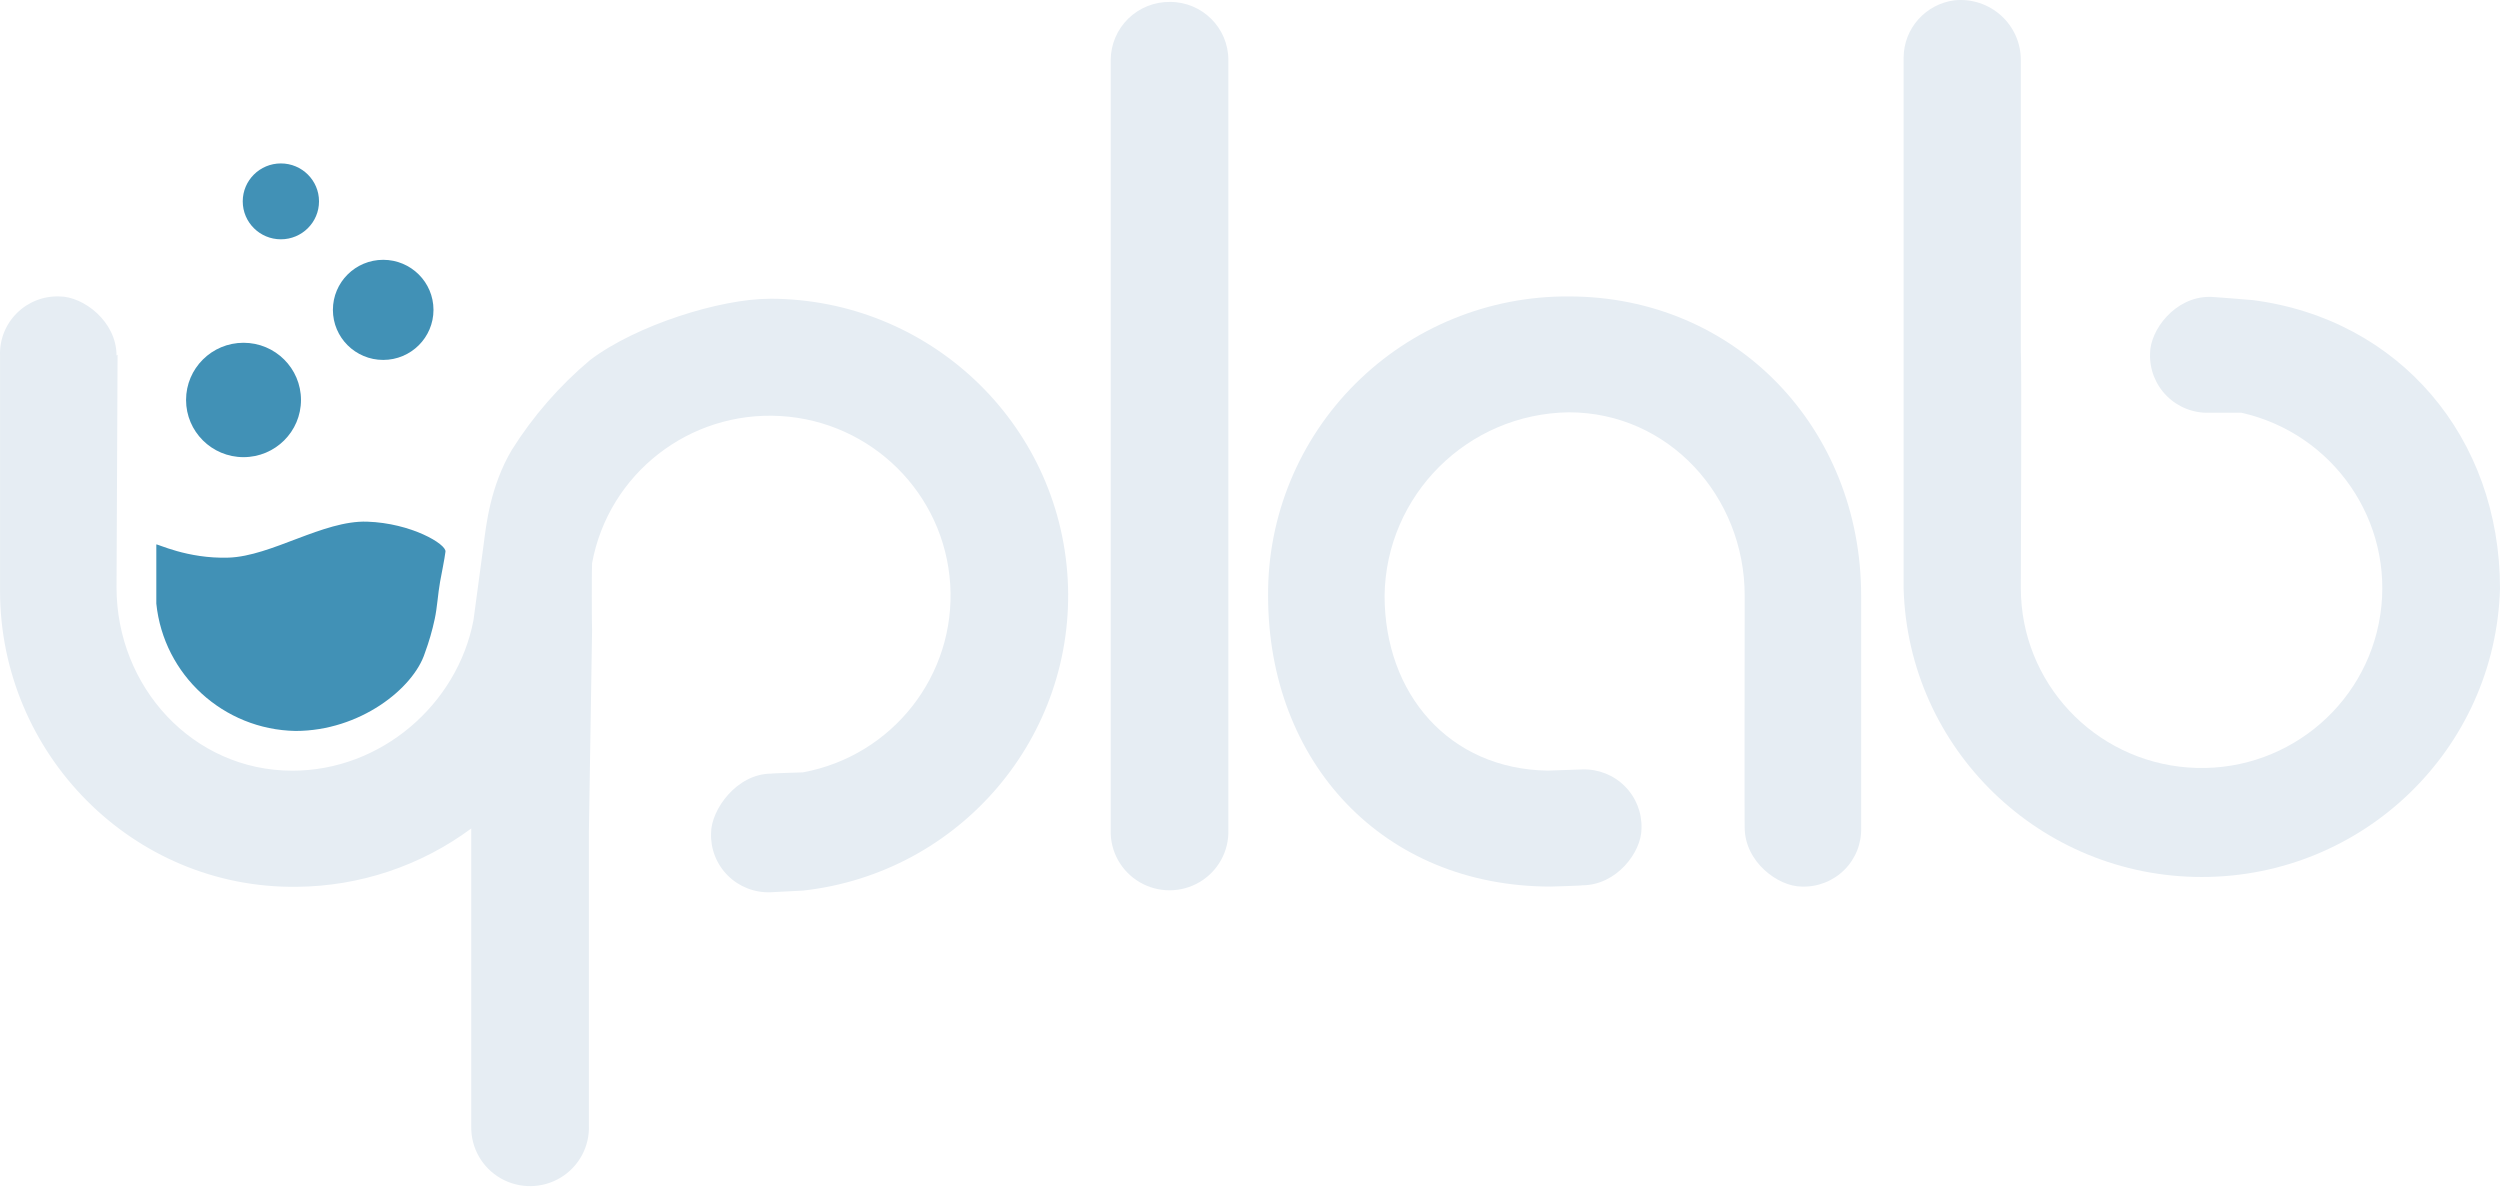
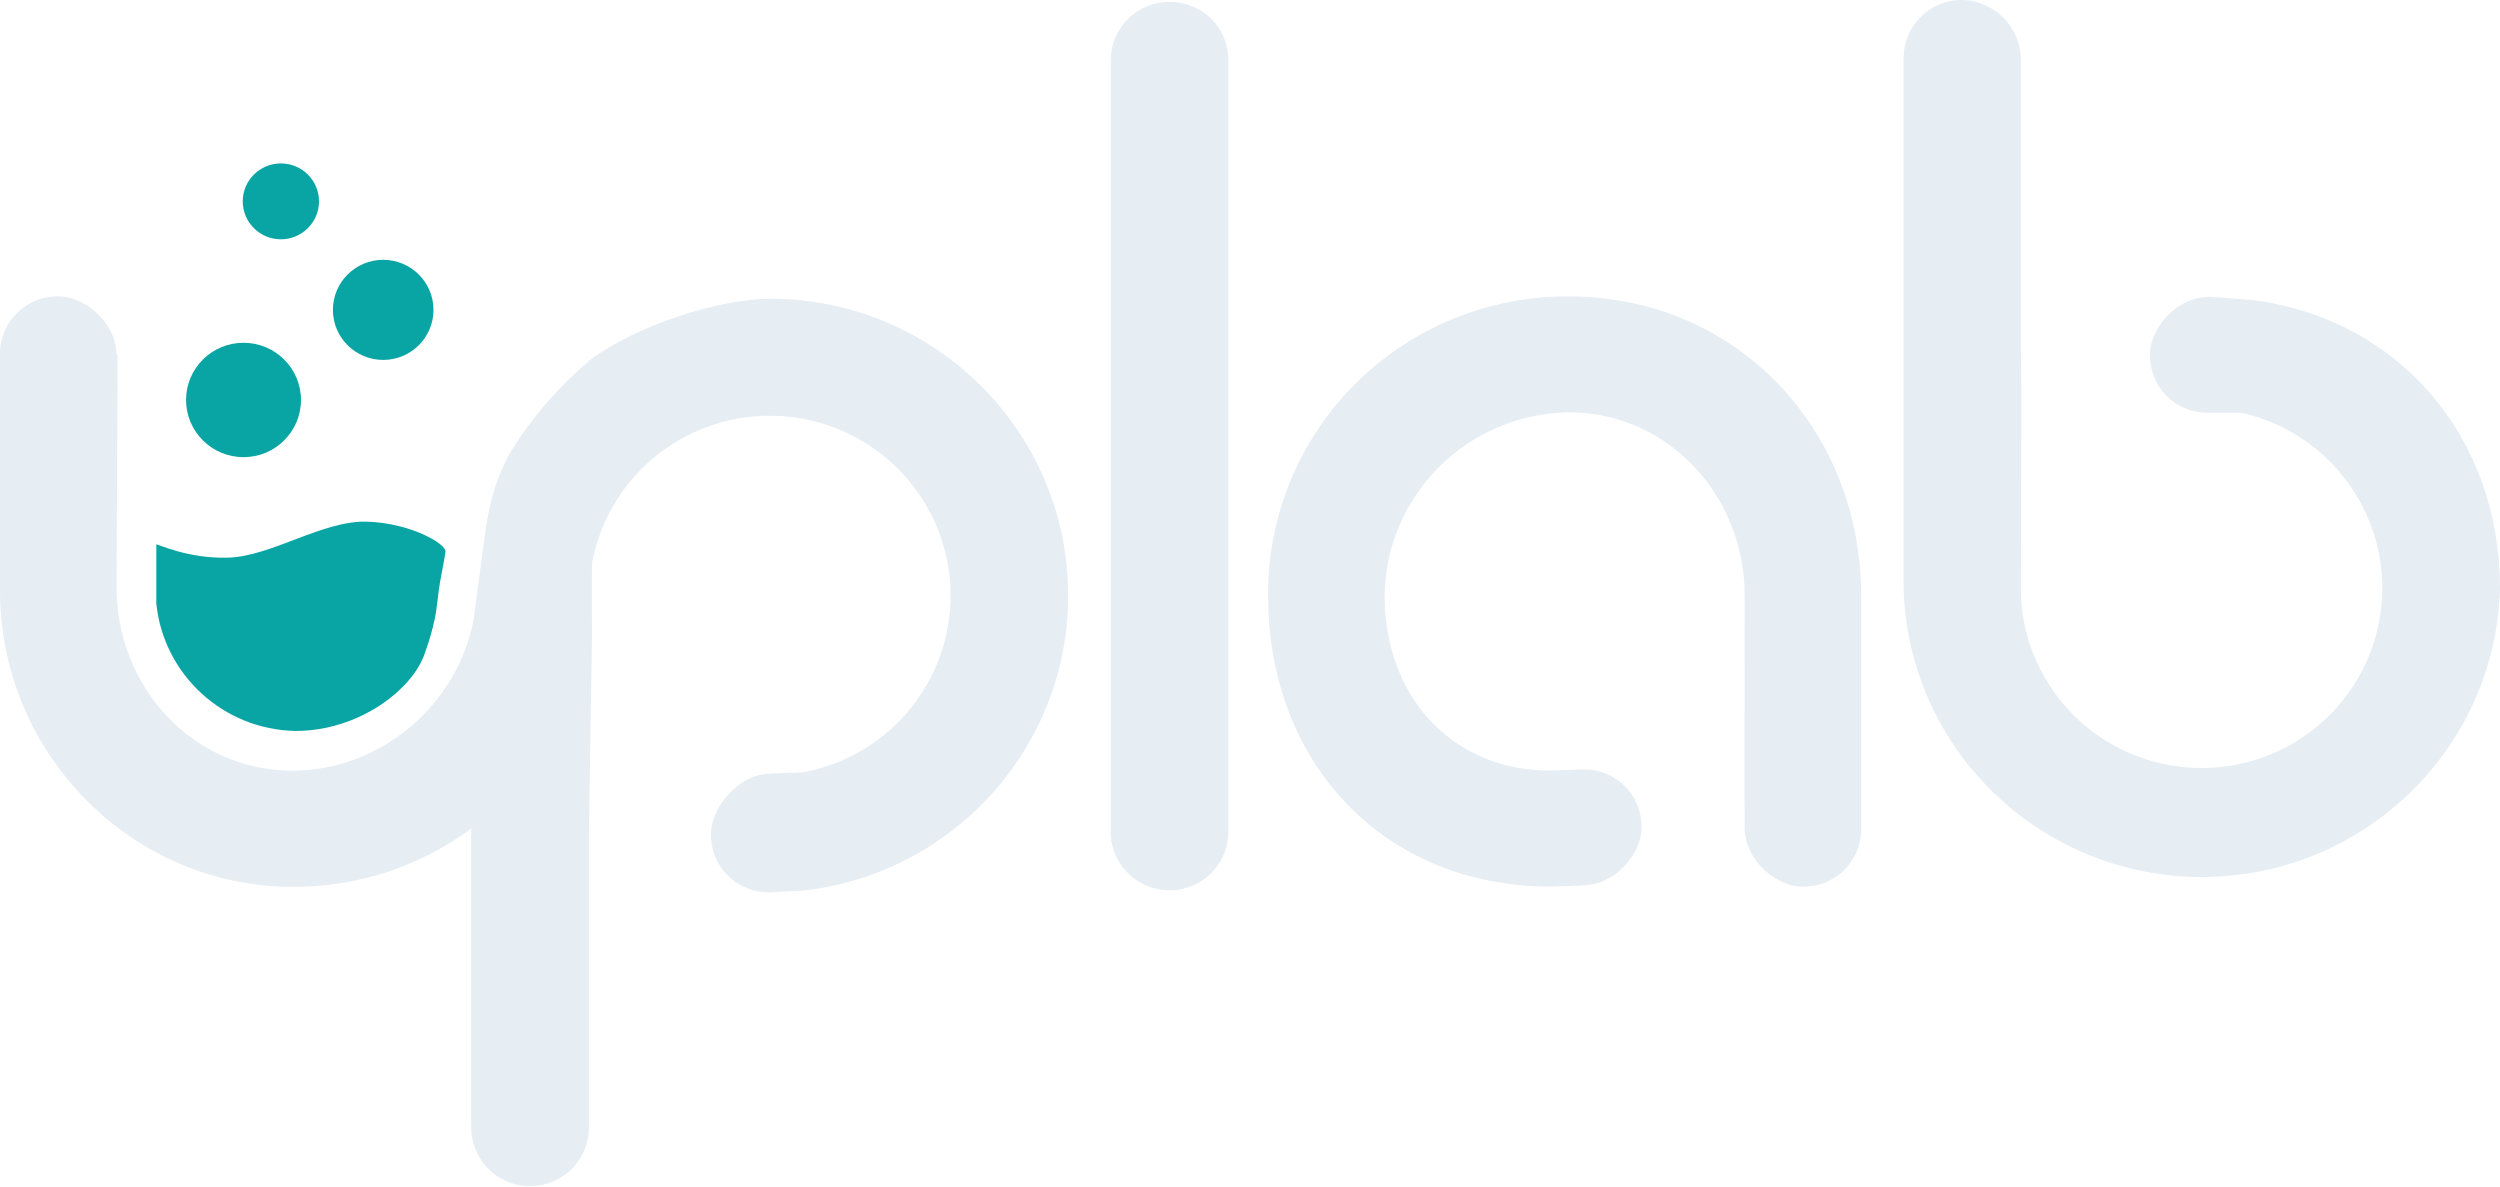
<svg xmlns="http://www.w3.org/2000/svg" width="137" height="65" viewBox="0 0 137 65" fill="none">
-   <path d="M16.195 40.056C19.724 40.056 22.659 37.727 23.283 35.785C23.508 35.175 23.689 34.551 23.824 33.916C23.96 33.288 23.996 32.549 24.118 31.872C24.181 31.527 24.369 30.595 24.412 30.23C24.465 29.819 22.53 28.666 20.12 28.587C17.711 28.508 14.878 30.48 12.528 30.558C10.253 30.634 8.566 29.767 8.566 29.839V32.98C8.566 33.012 8.566 33.045 8.566 33.075C8.968 36.987 12.244 39.985 16.195 40.056Z" fill="#4191B6" />
-   <ellipse cx="13.345" cy="21.918" rx="3.149" ry="3.134" fill="#4191B6" />
-   <ellipse cx="20.999" cy="16.981" rx="2.756" ry="2.743" fill="#4191B6" />
-   <ellipse cx="15.392" cy="11.035" rx="2.09" ry="2.079" fill="#4191B6" />
+   <path d="M16.195 40.056C19.724 40.056 22.659 37.727 23.283 35.785C23.508 35.175 23.689 34.551 23.824 33.916C23.96 33.288 23.996 32.549 24.118 31.872C24.181 31.527 24.369 30.595 24.412 30.23C24.465 29.819 22.53 28.666 20.12 28.587C17.711 28.508 14.878 30.48 12.528 30.558C10.253 30.634 8.566 29.767 8.566 29.839V32.98C8.566 33.012 8.566 33.045 8.566 33.075C8.968 36.987 12.244 39.985 16.195 40.056Z" fill="#09A5A5" />
+   <ellipse cx="13.345" cy="21.918" rx="3.149" ry="3.134" fill="#09A5A5" />
+   <ellipse cx="20.999" cy="16.981" rx="2.756" ry="2.743" fill="#09A5A5" />
+   <ellipse cx="15.392" cy="11.035" rx="2.09" ry="2.079" fill="#09A5A5" />
  <path d="M64.122 0.105C63.266 0.094 62.441 0.423 61.83 1.019C61.219 1.616 60.872 2.43 60.867 3.282V45.476C60.829 46.647 61.435 47.745 62.448 48.341C63.461 48.937 64.72 48.937 65.733 48.341C66.746 47.745 67.352 46.647 67.314 45.476V3.282C67.312 1.528 65.884 0.107 64.122 0.105Z" fill="#E6EDF3" />
  <path d="M42.171 16.373C39.487 16.373 34.872 17.809 32.337 19.73C30.658 21.141 29.21 22.804 28.045 24.658C26.864 26.655 26.642 28.781 26.507 29.809L25.946 33.991C25.061 38.61 20.879 42.234 16.026 42.234C10.556 42.234 6.386 37.634 6.386 32.188C6.386 31.83 6.443 19.441 6.443 19.441L6.386 19.484C6.386 17.605 4.564 16.245 3.26 16.245C2.387 16.213 1.541 16.544 0.923 17.159C0.305 17.773 -0.029 18.615 0.002 19.484V32.372C0.002 41.317 7.281 48.712 16.27 48.597C19.715 48.567 23.061 47.447 25.824 45.401V61.737C25.804 62.906 26.425 63.993 27.444 64.575C28.464 65.156 29.72 65.14 30.724 64.533C31.728 63.926 32.32 62.823 32.271 61.655V45.604L32.446 34.53C32.426 34.431 32.426 30.887 32.446 30.86C33.348 25.962 37.78 22.503 42.776 22.799C47.771 23.095 51.76 27.053 52.072 32.023C52.383 36.993 48.92 41.414 44 42.326C44 42.326 42.25 42.378 42.267 42.395C40.379 42.395 38.966 44.366 38.966 45.657C38.935 46.525 39.268 47.367 39.885 47.981C40.502 48.595 41.348 48.926 42.221 48.896L44.013 48.804C52.627 47.84 58.988 40.353 58.51 31.739C58.031 23.126 50.879 16.382 42.211 16.37L42.171 16.373Z" fill="#E6EDF3" />
  <path d="M123.449 16.445C123.449 16.445 121.065 16.248 121.078 16.268C119.19 16.268 117.823 18.081 117.823 19.379C117.793 20.247 118.126 21.089 118.743 21.703C119.36 22.317 120.206 22.649 121.078 22.618H122.729C122.762 22.615 122.795 22.615 122.828 22.618C127.886 23.755 131.207 28.583 130.441 33.687C129.675 38.791 125.082 42.443 119.91 42.059C114.739 41.676 110.74 37.388 110.742 32.227V32.171C110.742 31.6 110.792 19.527 110.742 19.277V3.302C110.747 2.37 110.354 1.481 109.662 0.854C108.969 0.228 108.042 -0.077 107.111 0.016C105.523 0.219 104.33 1.558 104.318 3.15V32.253C104.57 41.054 111.812 48.059 120.659 48.059C129.507 48.059 136.749 41.054 137 32.253C137 23.959 131.484 17.483 123.449 16.445Z" fill="#E6EDF3" />
  <path d="M85.97 16.245C81.591 16.217 77.384 17.935 74.287 21.016C71.191 24.097 69.463 28.284 69.491 32.641C69.491 41.781 75.796 48.584 84.98 48.584C85.013 48.584 86.716 48.535 86.7 48.515C88.588 48.515 89.954 46.702 89.954 45.404C89.985 44.536 89.652 43.694 89.035 43.08C88.418 42.466 87.572 42.134 86.7 42.165L84.811 42.23C79.414 42.145 75.875 38.029 75.875 32.641C75.95 27.124 80.426 22.67 85.97 22.595C91.44 22.595 95.609 27.195 95.609 32.641C95.609 32.999 95.593 45.361 95.609 45.345C95.609 47.224 97.432 48.584 98.736 48.584C99.608 48.615 100.454 48.283 101.071 47.669C101.688 47.055 102.021 46.213 101.991 45.345V32.641C101.991 23.502 95.151 16.245 85.97 16.245Z" fill="#E6EDF3" />
</svg>
